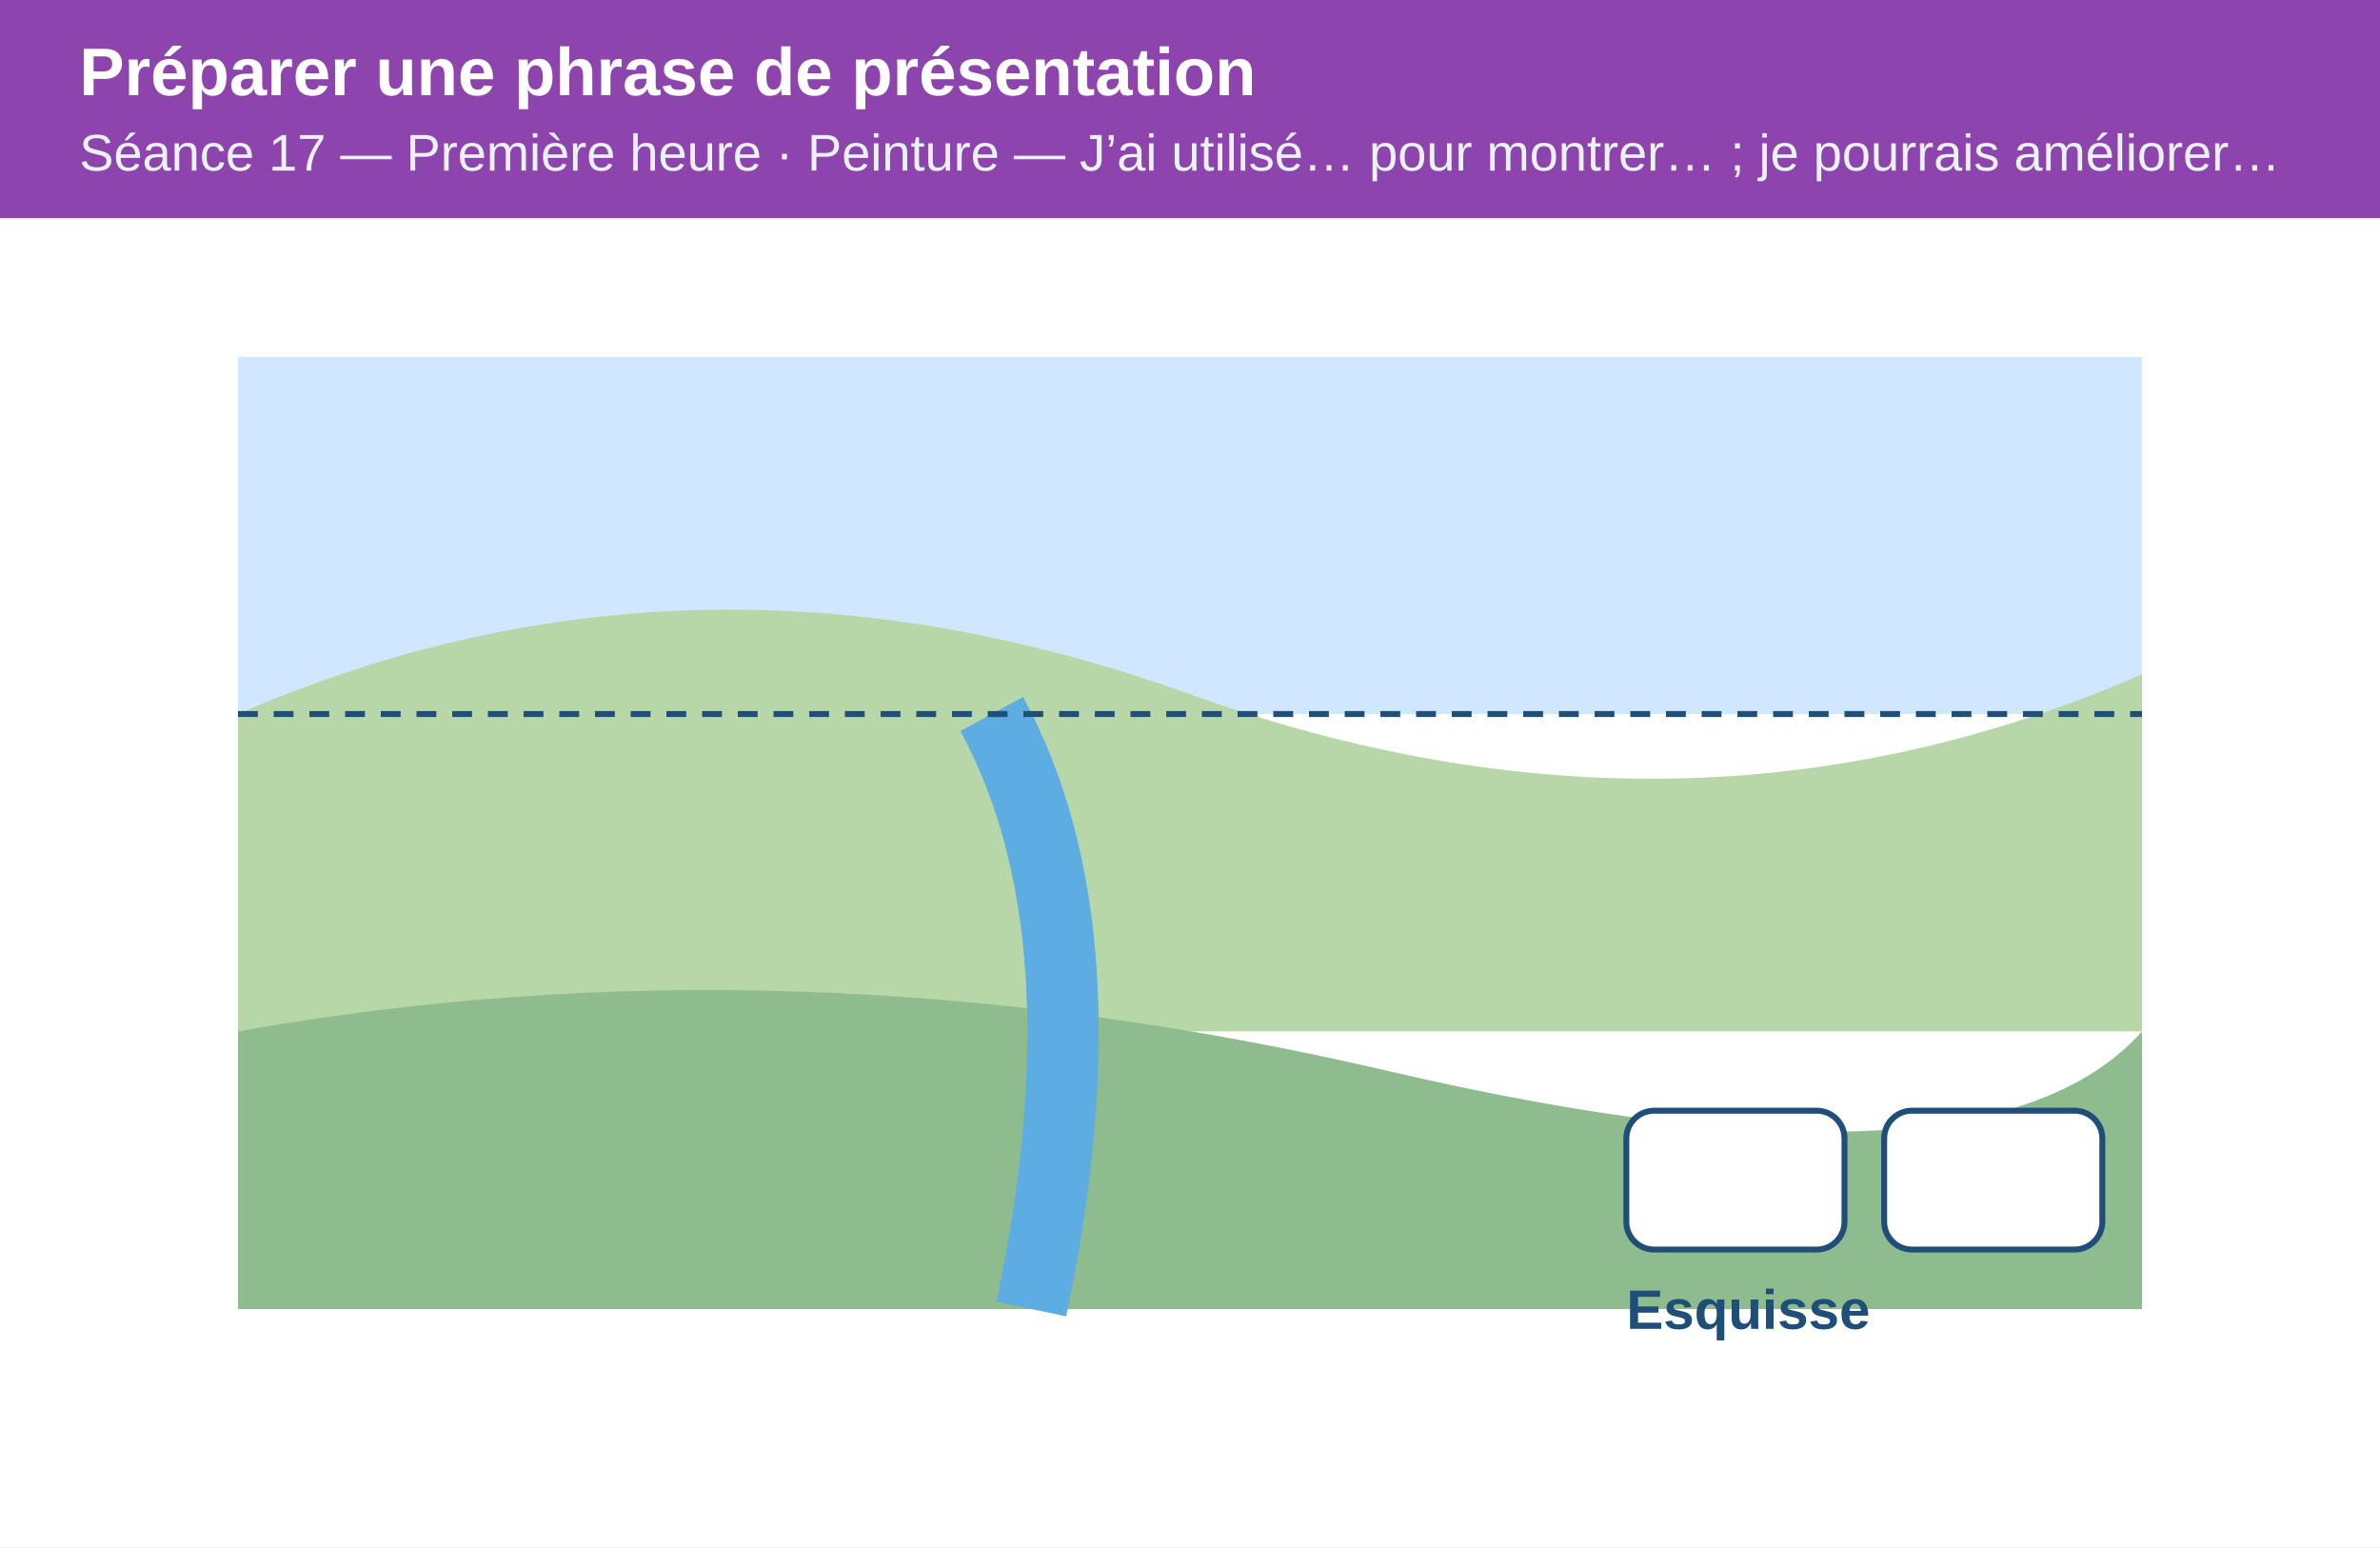
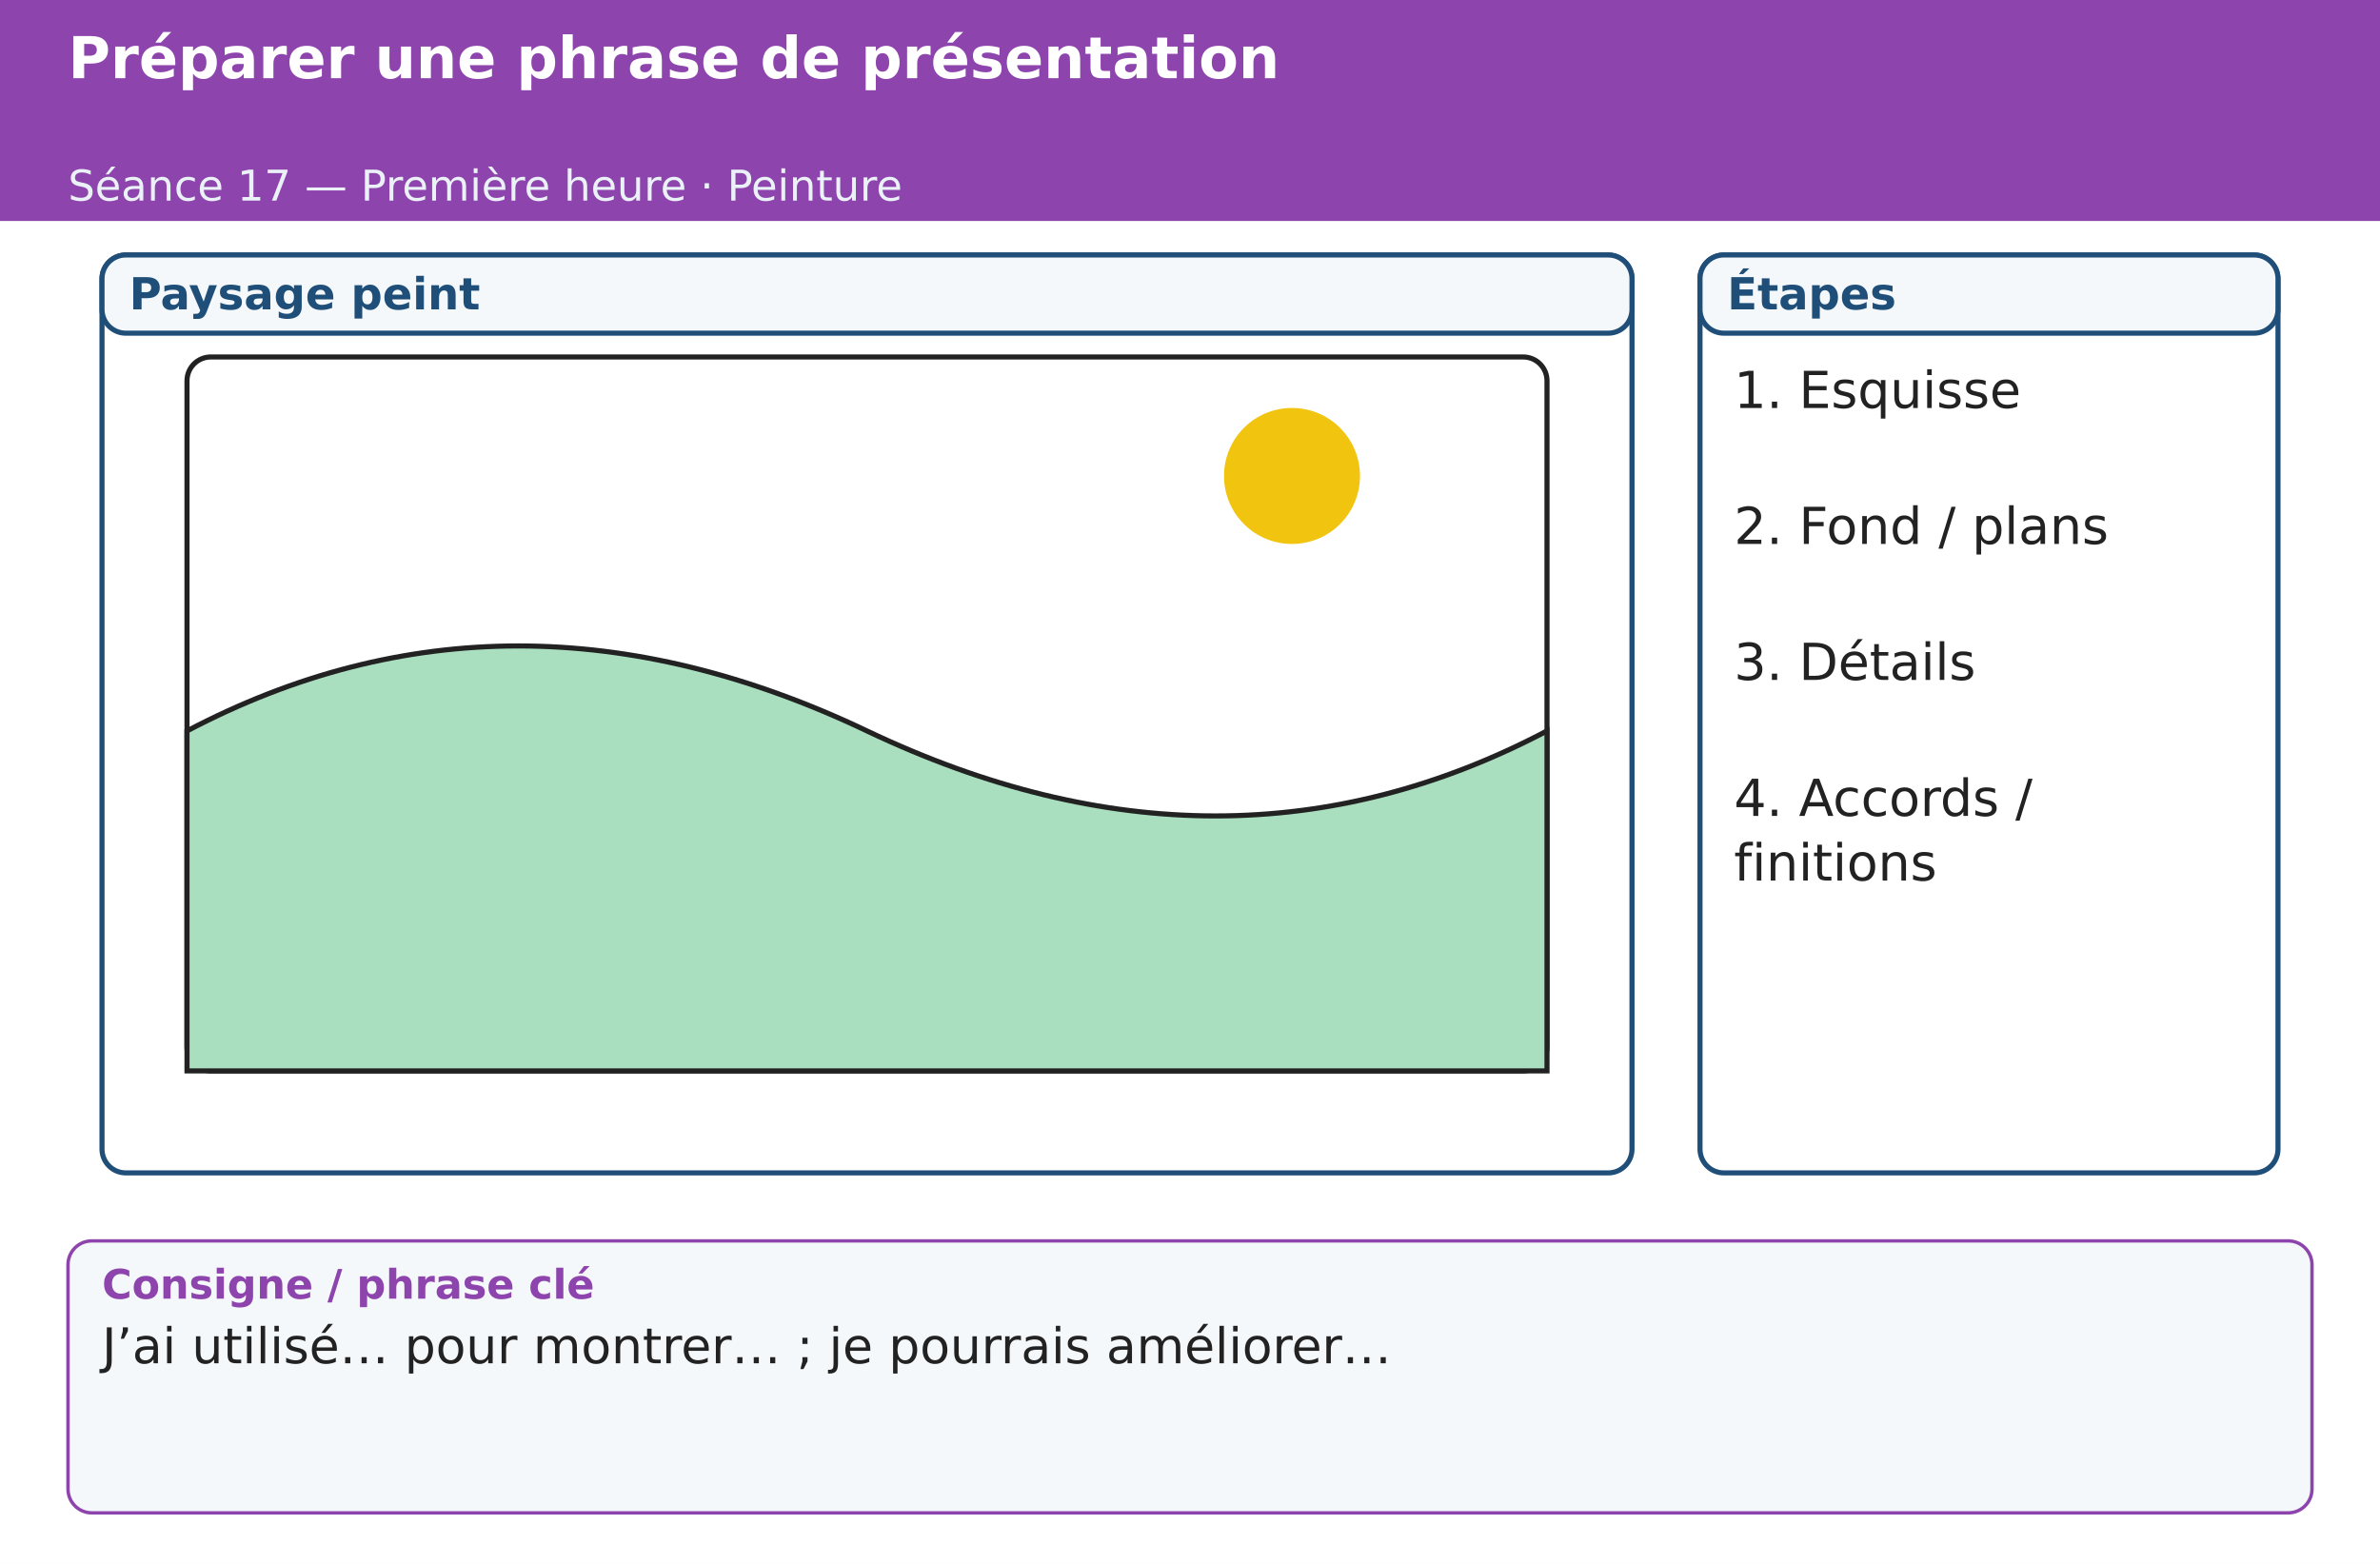
- <svg xmlns="http://www.w3.org/2000/svg" width="1200" height="780" viewBox="0 0 1200 780">
+ <svg xmlns="http://www.w3.org/2000/svg" width="1400" height="920" viewBox="0 0 1400 920">
  <defs>
    <marker id="arr" markerWidth="10" markerHeight="10" refX="8" refY="3" orient="auto">
      <path d="M0,0 L0,6 L9,3 z" fill="#C0392B" />
    </marker>
  </defs>
-   <rect width="1200" height="780" fill="#fff" />
-   <rect x="0" y="0" width="1200" height="110" fill="#8E44AD" />
-   <text x="40" y="48" font-family="Arial" font-size="34" font-weight="700" fill="#fff">Préparer une phrase de présentation</text>
-   <text x="40" y="86" font-family="Arial" font-size="26" fill="#EAF2F8">Séance 17 — Première heure · Peinture — J’ai utilisé… pour montrer… ; je pourrais améliorer…</text>
-   <rect x="120" y="180" width="960" height="180" fill="#cfe8ff" />
-   <path d="M120 360 Q350 260 600 350 T1080 340 L1080 520 L120 520 Z" fill="#b7d7a8" />
-   <path d="M120 520 Q400 470 700 540 T1080 520 L1080 660 L120 660 Z" fill="#8fbc8f" />
-   <path d="M500 360 Q560 470 520 660" fill="none" stroke="#5dade2" stroke-width="36" />
-   <line x1="120" y1="360" x2="1080" y2="360" stroke="#1F4E79" stroke-width="3" stroke-dasharray="10 8" />
-   <rect x="820" y="560" width="110" height="70" rx="14" fill="#fff" stroke="#1F4E79" stroke-width="3" />
-   <rect x="950" y="560" width="110" height="70" rx="14" fill="#fff" stroke="#1F4E79" stroke-width="3" />
-   <text x="820" y="670" font-family="Arial, sans-serif" font-size="28" font-weight="700" fill="#1F4E79" text-anchor="start">Esquisse</text>
+   <rect width="1400" height="920" fill="#fff" />
+   <rect width="1400" height="130" fill="#8E44AD" />
+   <text x="40" y="46" font-family="DejaVu Sans, Arial" font-size="34" font-weight="700" fill="#fff">Préparer une phrase de présentation</text>
+   <text x="40" y="118" font-family="DejaVu Sans, Arial" font-size="25" fill="#EAF2F8">Séance 17 — Première heure · Peinture</text>
+   <rect x="60" y="150" width="900" height="540" rx="14" fill="#fff" stroke="#1F4E79" stroke-width="3" />
+   <rect x="60" y="150" width="900" height="46" rx="14" fill="#F4F8FB" stroke="#1F4E79" stroke-width="3" />
+   <text x="76" y="182" font-family="DejaVu Sans, Arial, sans-serif" font-size="26" font-weight="700" fill="#1F4E79" text-anchor="start">Paysage peint</text>
+   <rect x="110" y="210" width="800" height="420" rx="14" fill="#fff" stroke="#222" stroke-width="3" />
+   <path d="M110 430 Q300 330 510 430 T910 430 V630 H110Z" fill="#A9DFBF" stroke="#222" stroke-width="3" />
+   <circle cx="760" cy="280" r="40" fill="#F1C40F" />
+   <rect x="1000" y="150" width="340" height="540" rx="14" fill="#fff" stroke="#1F4E79" stroke-width="3" />
+   <rect x="1000" y="150" width="340" height="46" rx="14" fill="#F4F8FB" stroke="#1F4E79" stroke-width="3" />
+   <text x="1016" y="182" font-family="DejaVu Sans, Arial, sans-serif" font-size="26" font-weight="700" fill="#1F4E79" text-anchor="start">Étapes</text>
+   <text x="1020" y="240" font-family="DejaVu Sans, Arial, sans-serif" font-size="30" font-weight="400" fill="#222" text-anchor="start">1. Esquisse</text>
+   <text x="1020" y="320" font-family="DejaVu Sans, Arial, sans-serif" font-size="30" font-weight="400" fill="#222" text-anchor="start">2. Fond / plans</text>
+   <text x="1020" y="400" font-family="DejaVu Sans, Arial, sans-serif" font-size="30" font-weight="400" fill="#222" text-anchor="start">3. Détails</text>
+   <text x="1020" y="480" font-family="DejaVu Sans, Arial, sans-serif" font-size="30" font-weight="400" fill="#222" text-anchor="start">4. Accords /</text>
+   <text x="1020" y="518" font-family="DejaVu Sans, Arial, sans-serif" font-size="30" font-weight="400" fill="#222" text-anchor="start">finitions</text>
+   <rect x="40" y="730" width="1320" height="160" rx="14" fill="#F4F8FB" stroke="#8E44AD" stroke-width="2" />
+   <text x="60" y="764" font-family="DejaVu Sans, Arial" font-size="24" font-weight="700" fill="#8E44AD">Consigne / phrase clé</text>
+   <text x="60" y="802" font-family="DejaVu Sans, Arial" font-size="29" fill="#222">J’ai utilisé… pour montrer… ; je pourrais améliorer…</text>
</svg>
